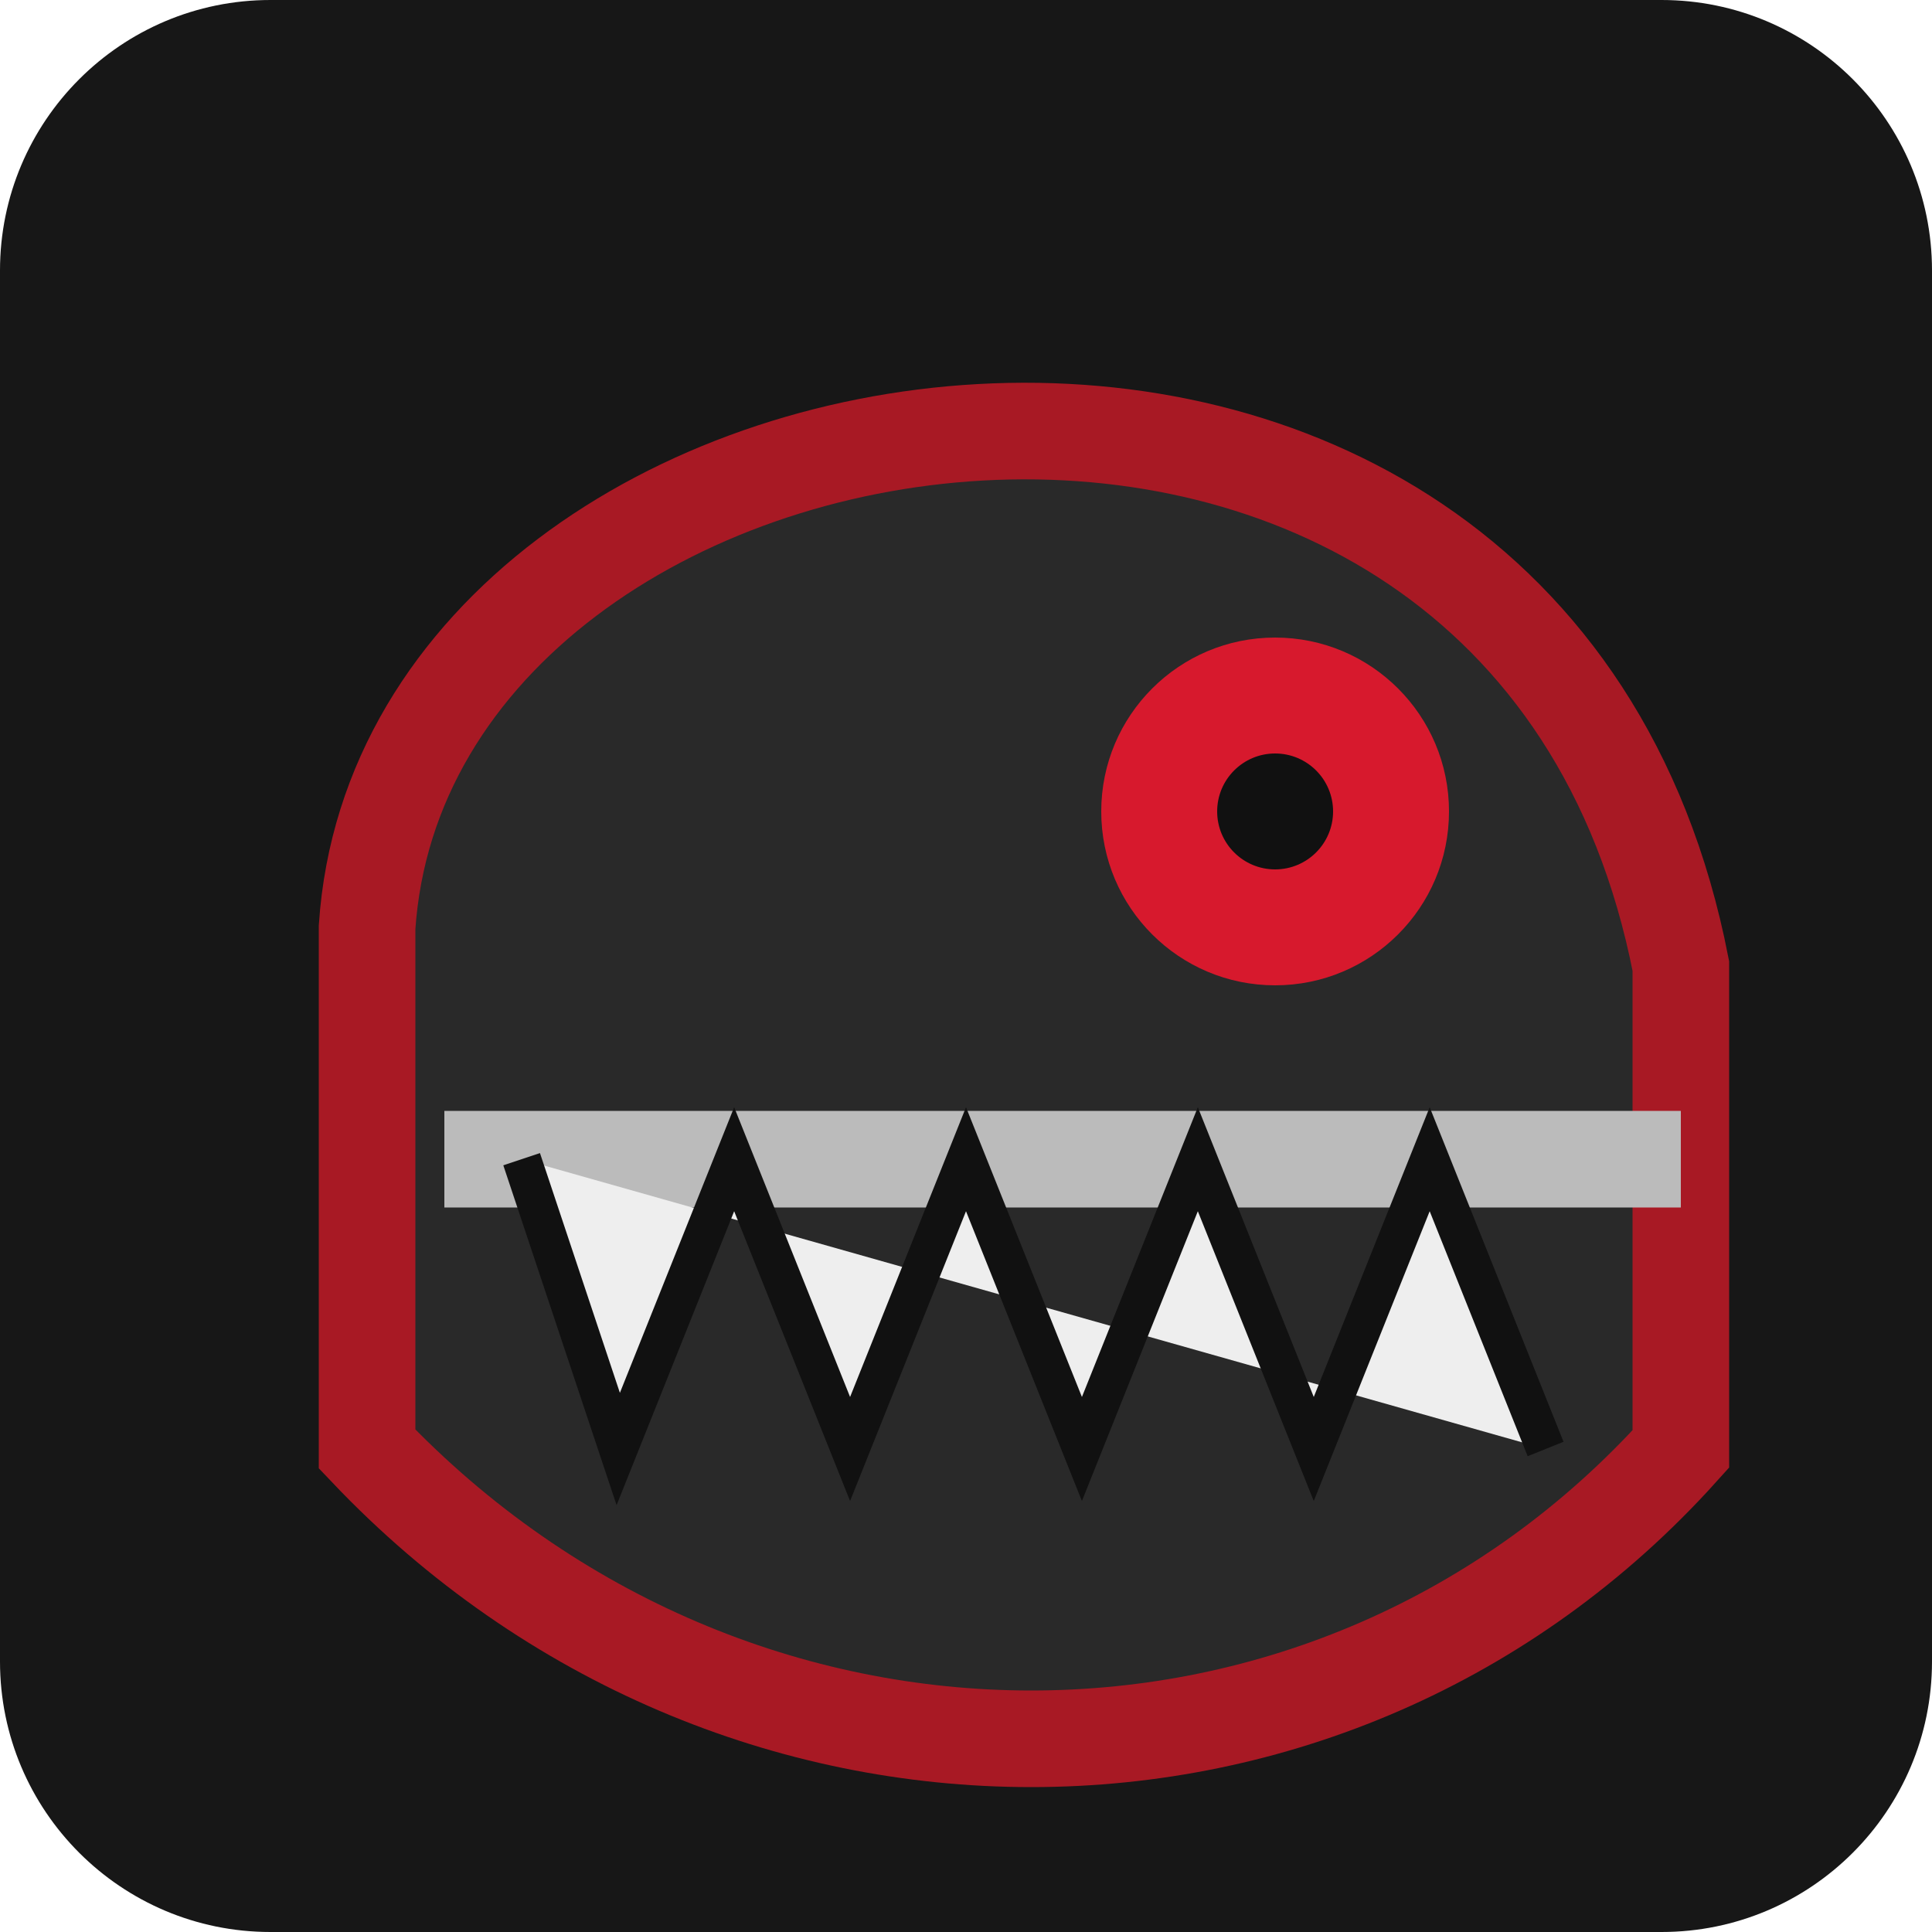
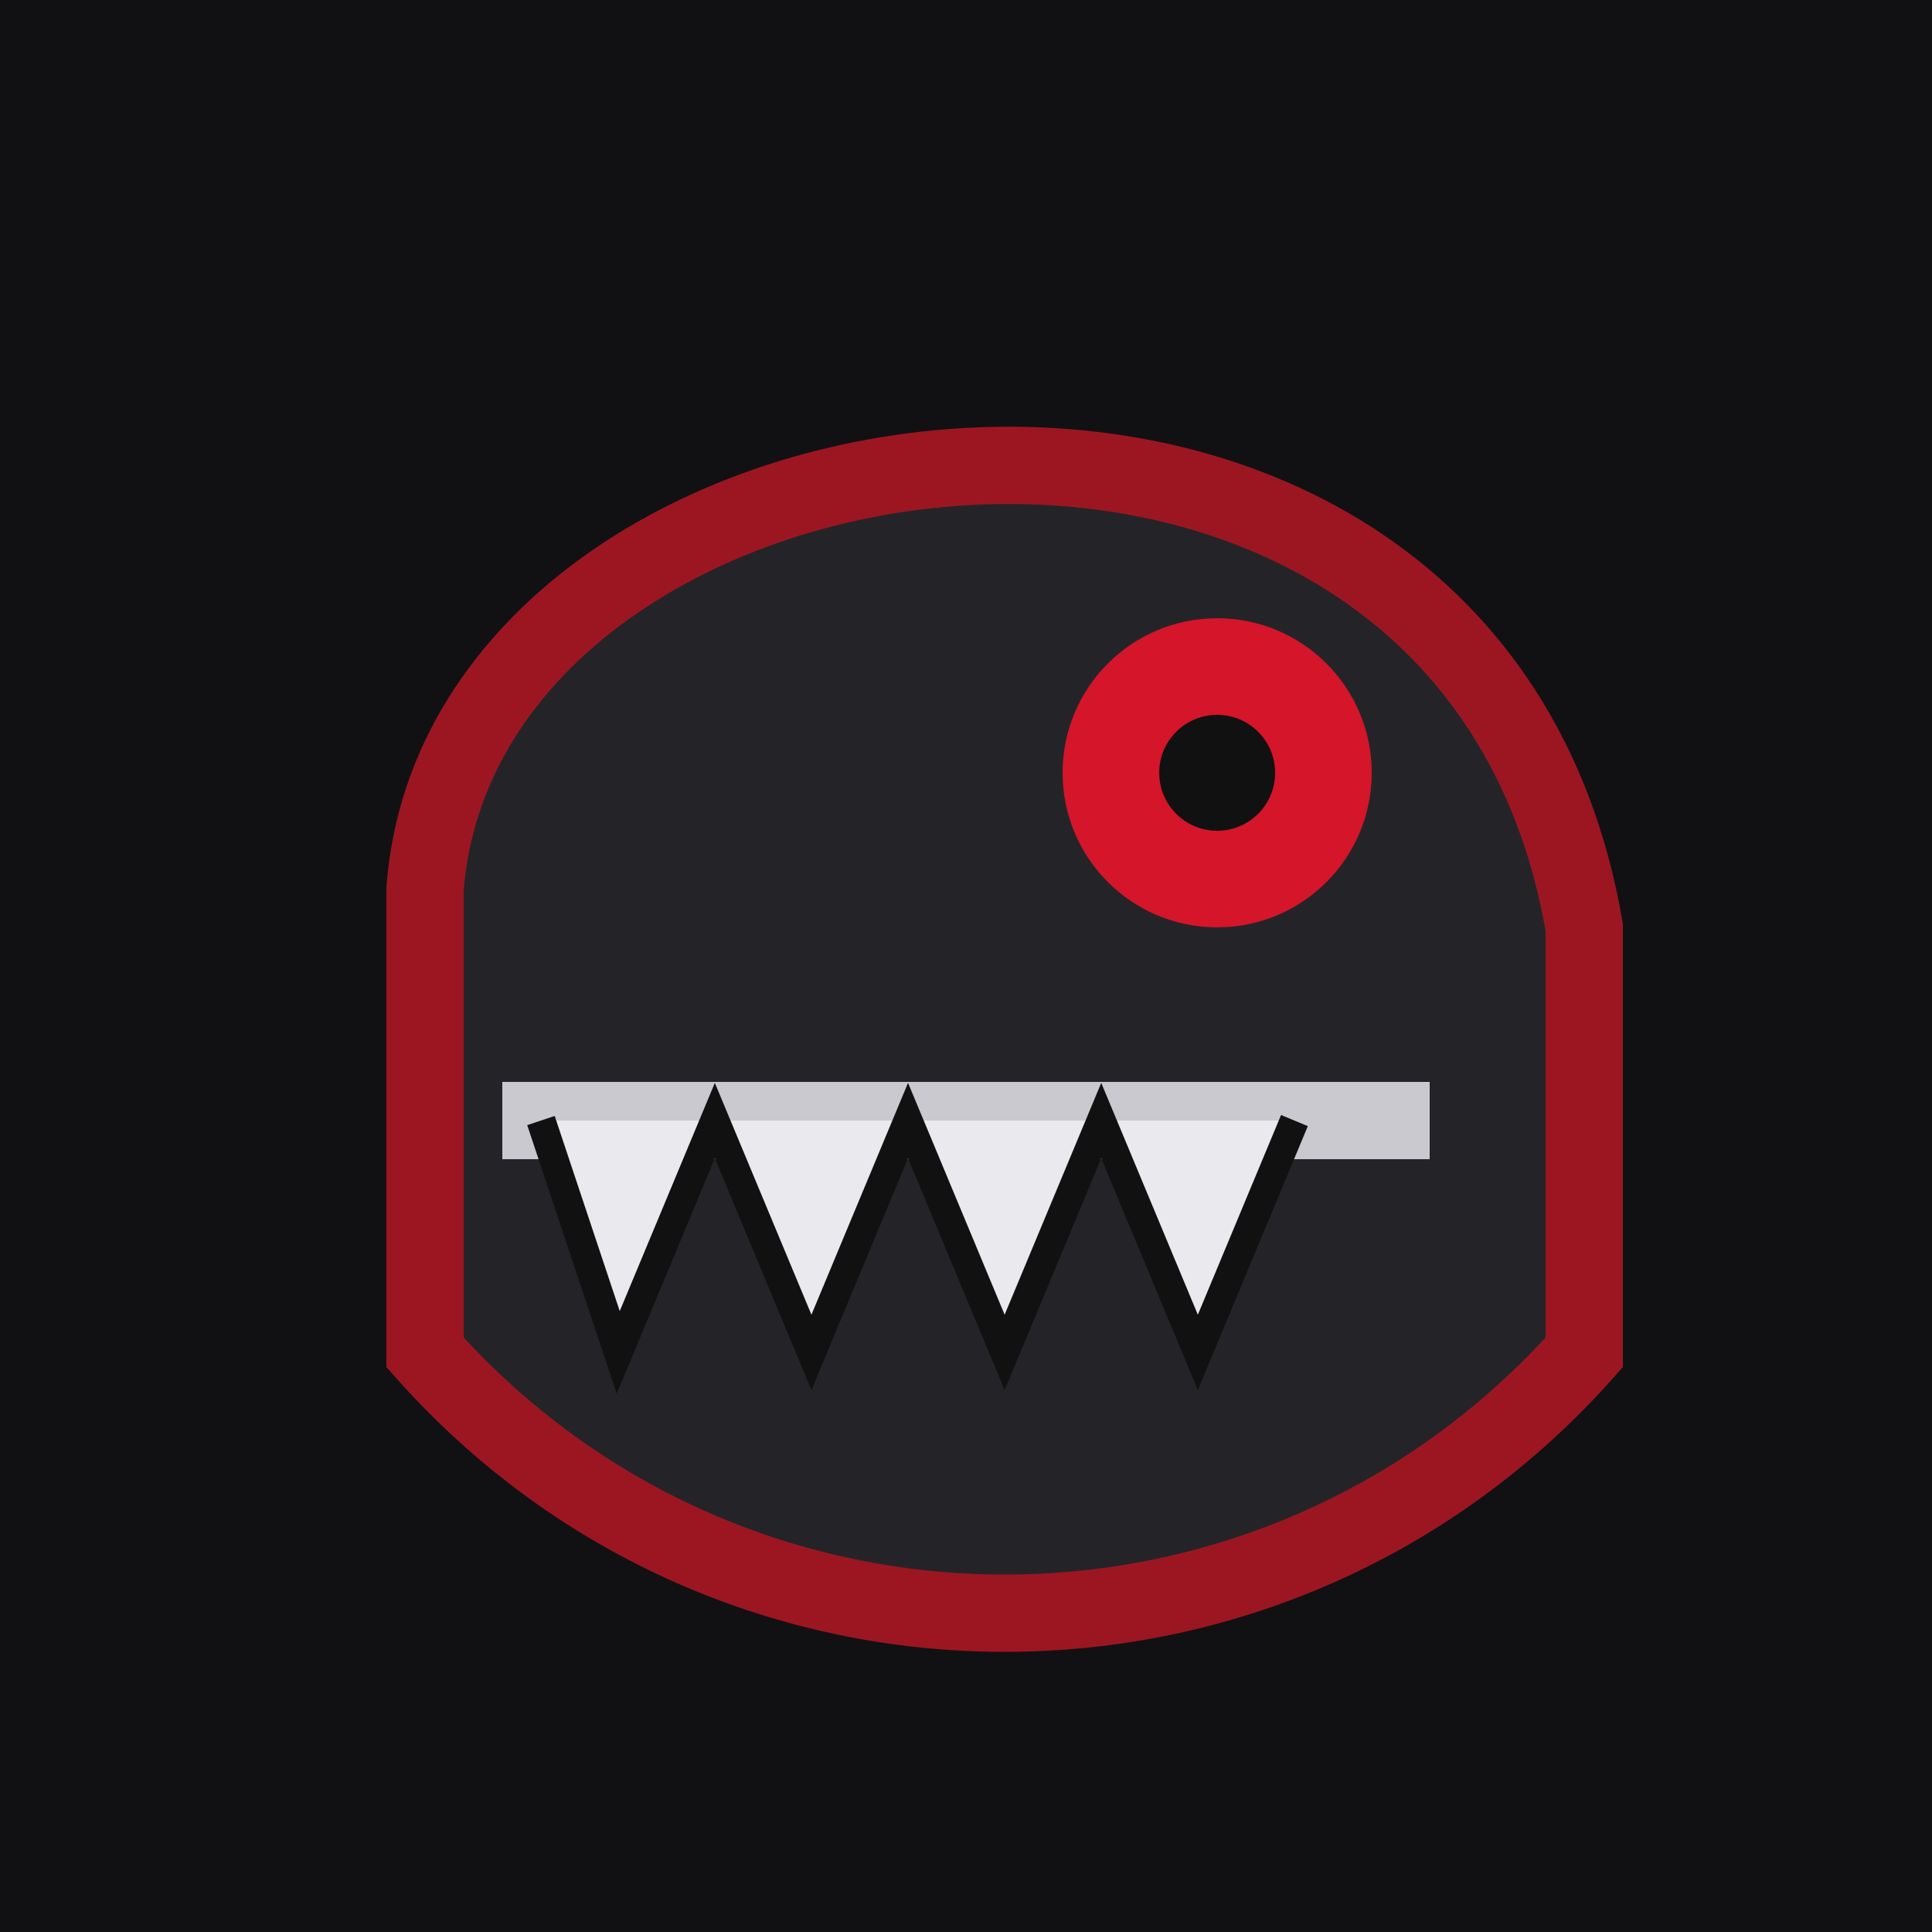
<svg xmlns="http://www.w3.org/2000/svg" viewBox="0 0 100 100">
-   <rect width="100" height="100" rx="14" fill="#171717" />
-   <path d="M19 48c2-30 60-39 68 2v25c-18 20-49 20-68 0z" fill="#292929" stroke="#a81924" stroke-width="5" />
-   <path d="M23 60h64" stroke="#bbb" stroke-width="5" />
-   <path d="m27 60 5 15 6-15 6 15 6-15 6 15 6-15 6 15 6-15 6 15" fill="#eee" stroke="#111" stroke-width="2" />
-   <circle cx="66" cy="42" r="9" fill="#d7192d" />
-   <circle cx="66" cy="42" r="3" fill="#111" />
+   <rect width="100" height="100" fill="#111114" />
+   <path d="M22 46c2-26 54-33 60 2v22c-16 18-44 18-60 0z" fill="#242428" stroke="#9c1622" stroke-width="4" />
+   <path d="M26 58h48" stroke="#c9c9cf" stroke-width="4" />
+   <path d="m28 58 4 12 5-12 5 12 5-12 5 12 5-12 5 12 5-12" fill="#e9e9ee" stroke="#111" stroke-width="1.5" />
+   <circle cx="63" cy="40" r="8" fill="#d4152a" />
+   <circle cx="63" cy="40" r="3" fill="#111" />
</svg>
